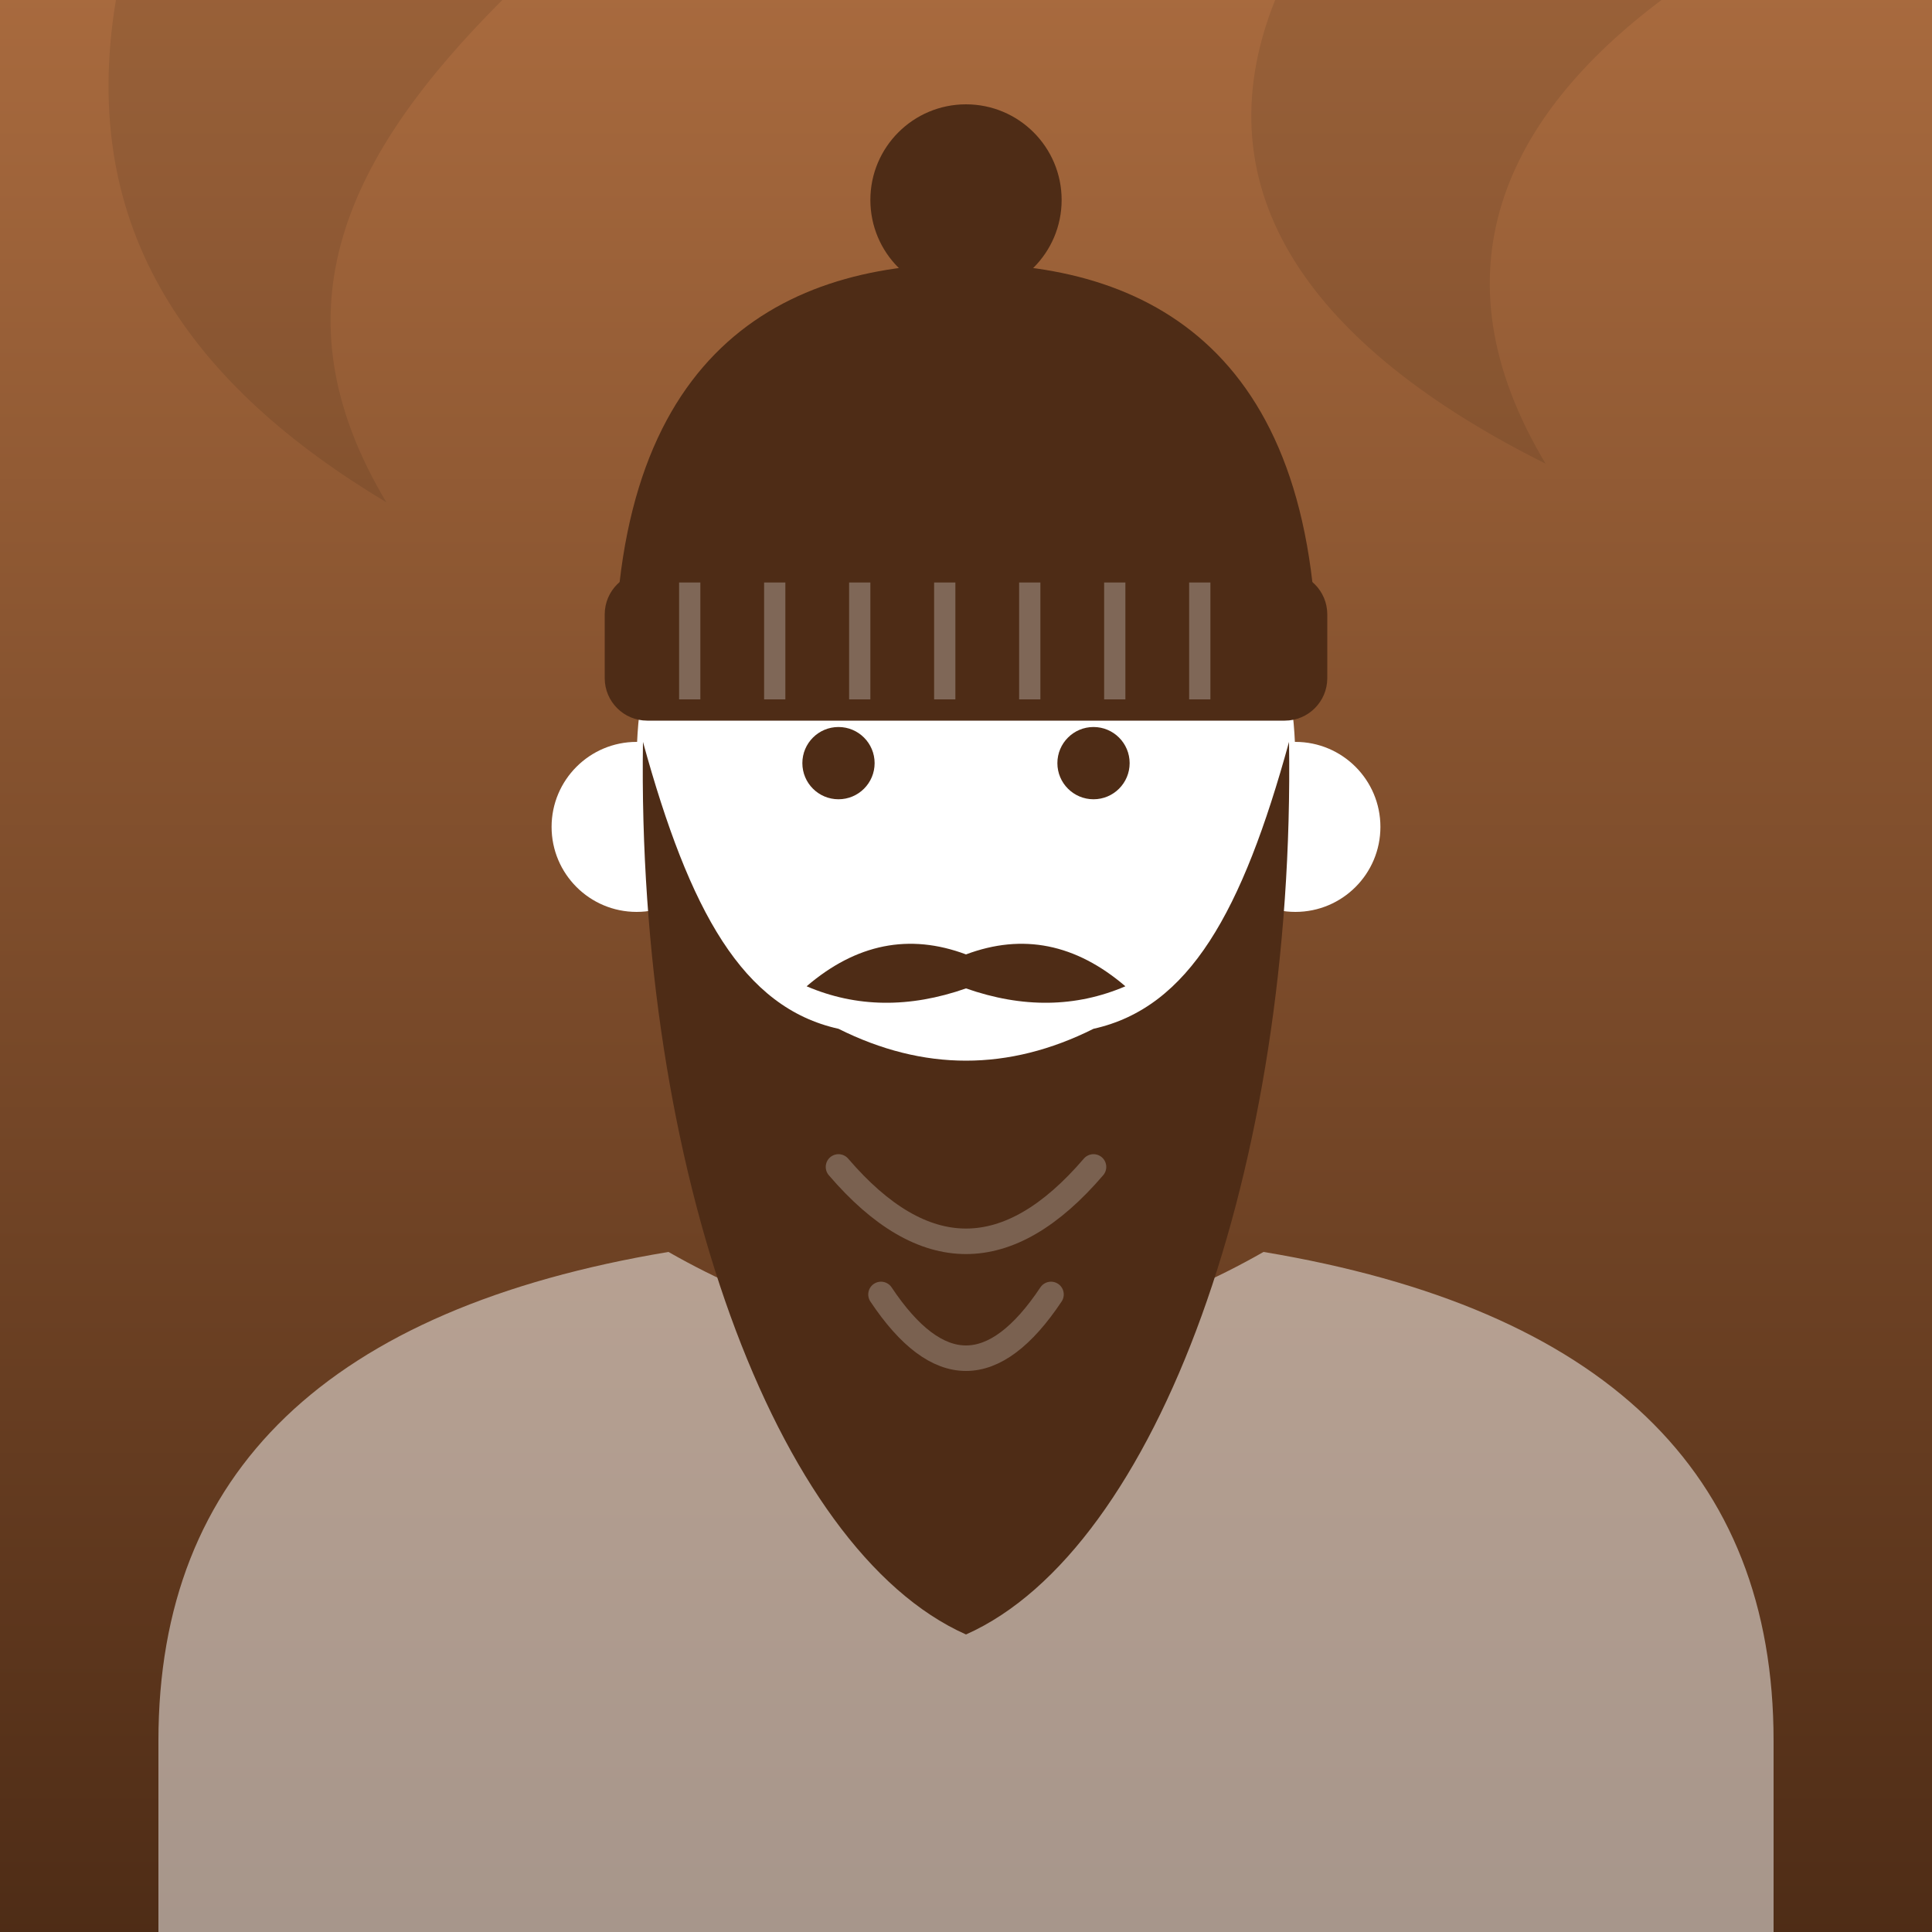
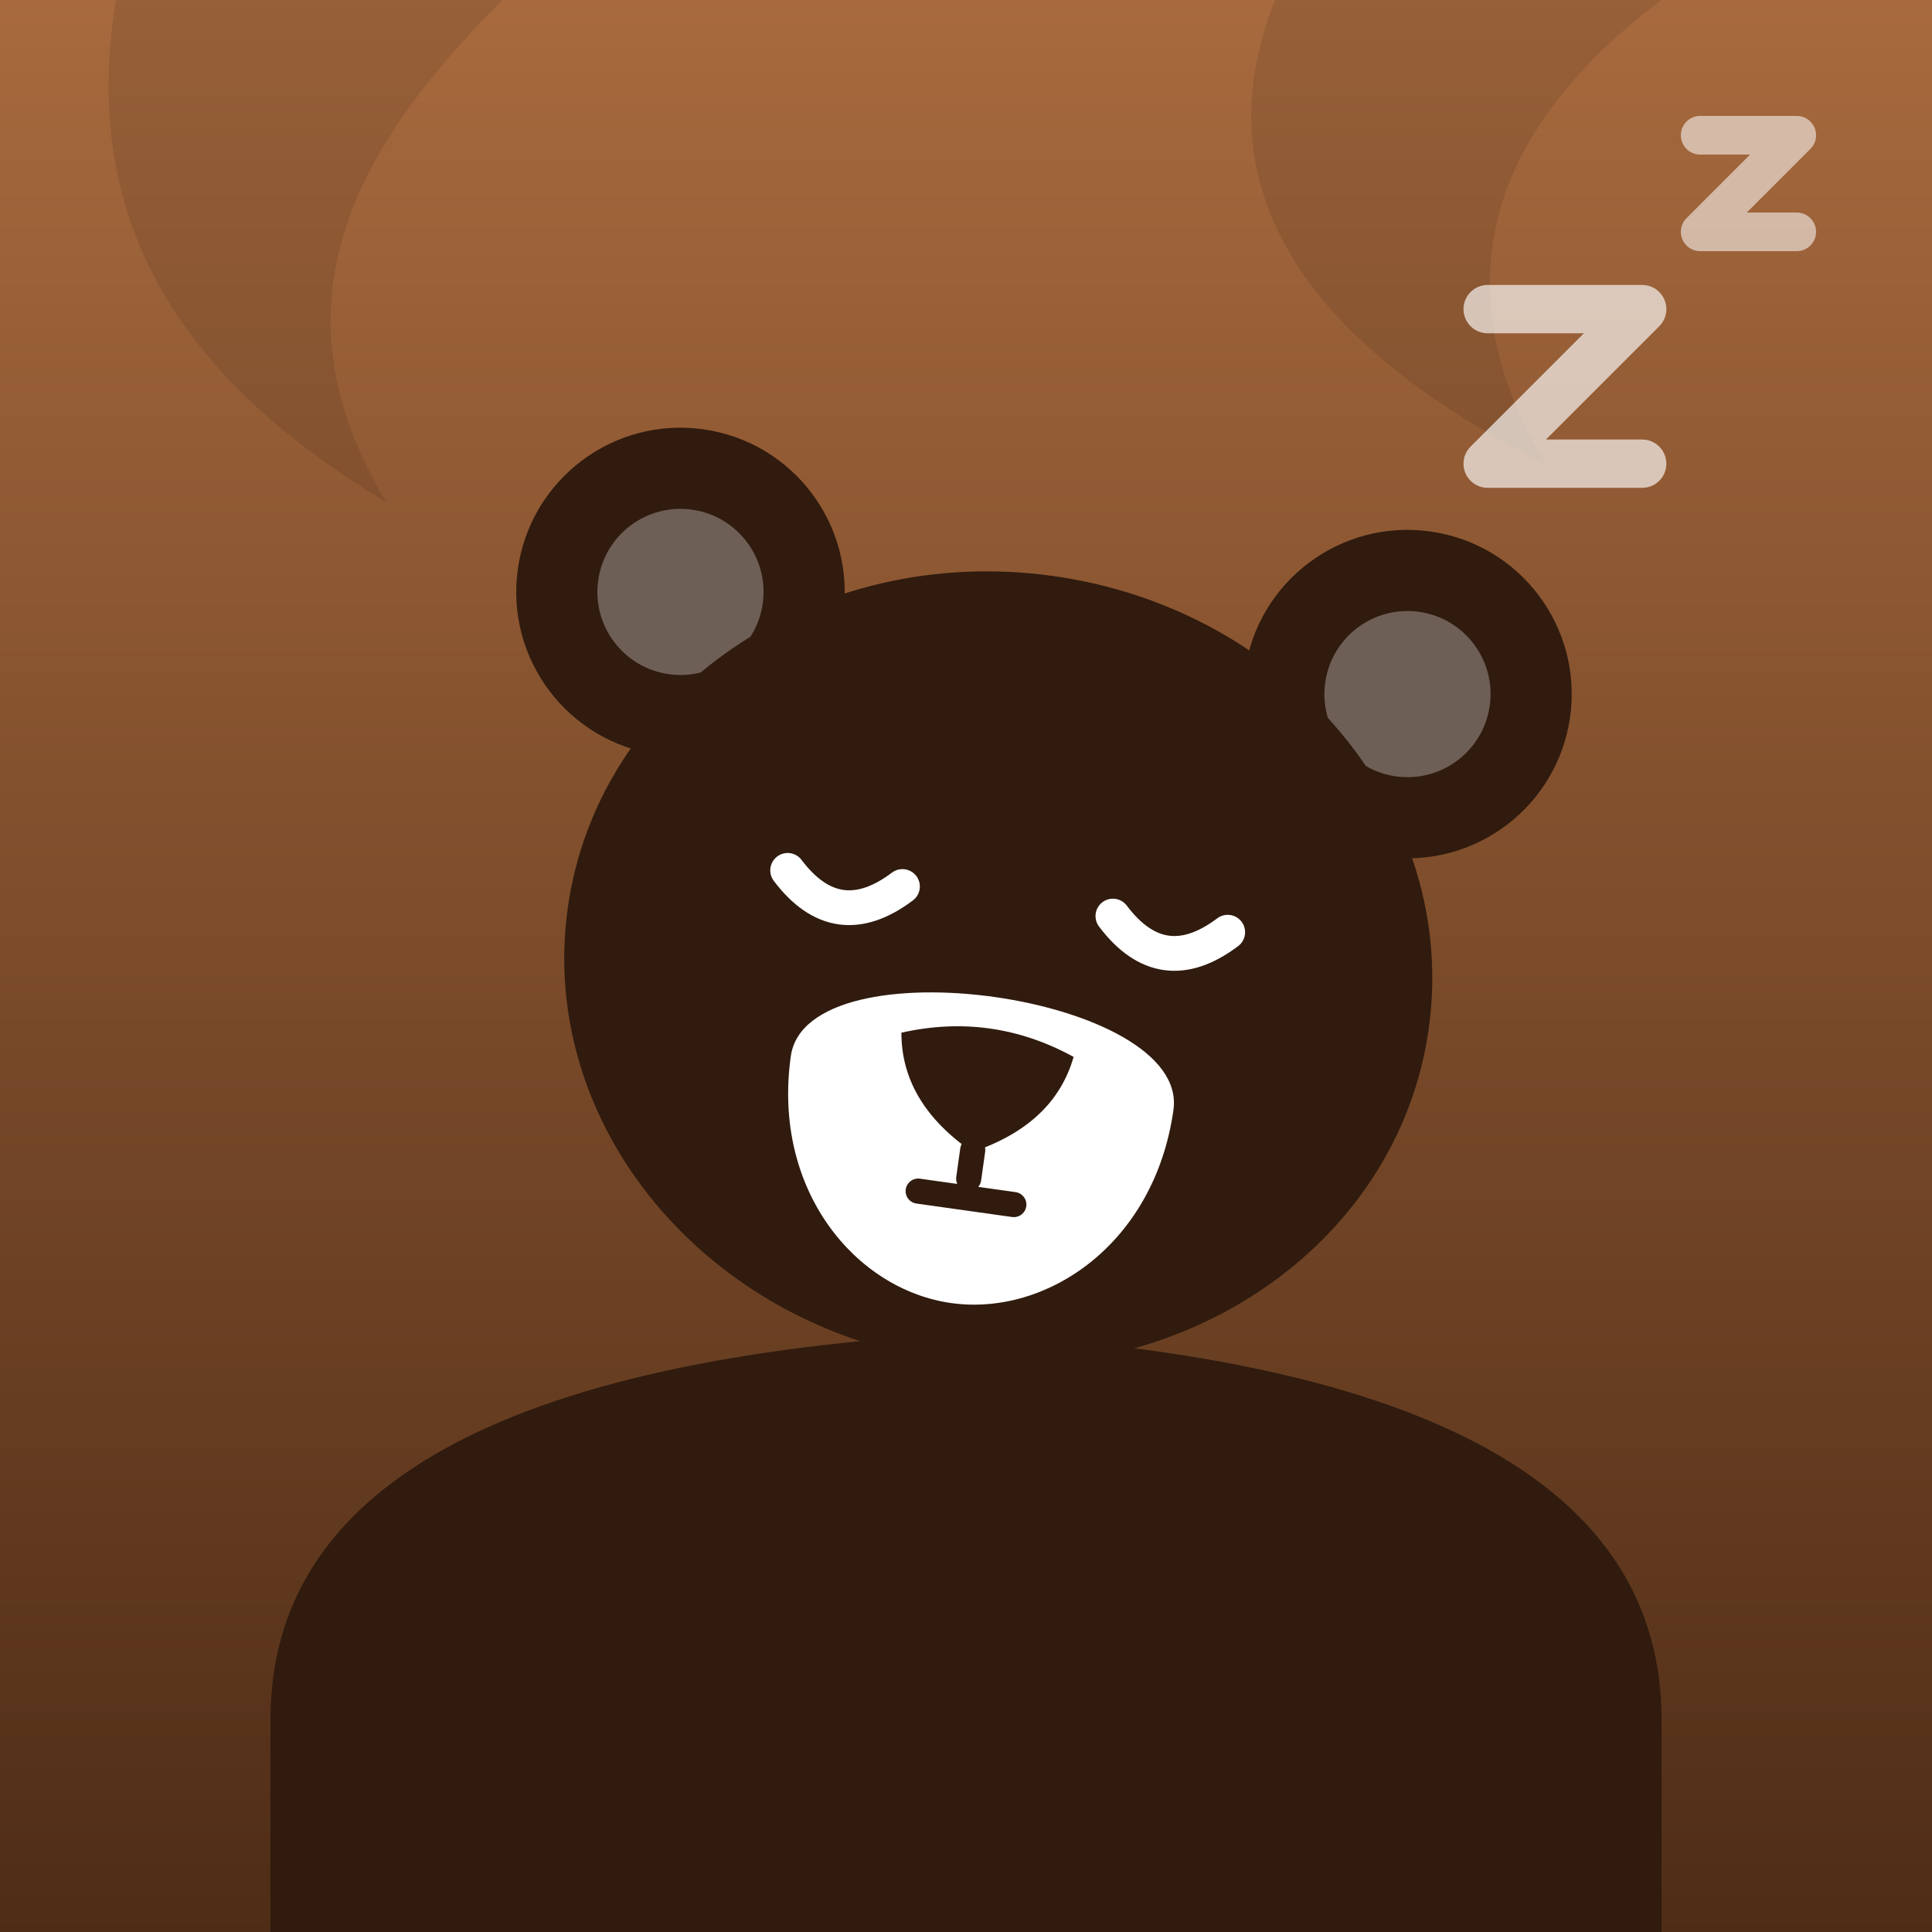
<svg xmlns="http://www.w3.org/2000/svg" width="512" height="512" viewBox="0 0 100 100">
  <defs>
    <linearGradient id="av-urso-bg" x1="0" y1="0" x2="0" y2="1">
      <stop offset="0" stop-color="#A86A3E" />
      <stop offset="1" stop-color="#4E2C16" />
    </linearGradient>
    <clipPath id="av-urso-card">
      <rect width="100" height="100" />
    </clipPath>
  </defs>
  <g clip-path="url(#av-urso-card)">
    <rect width="100" height="100" fill="url(#av-urso-bg)" />
-     <path d="M6 0 C4 12 10 20 20 26 C14 16 18 8 26 0 Z M66 0 C62 10 68 18 80 24 C74 14 78 6 86 0 Z" fill="#000" fill-opacity=".09" />
-     <g transform="translate(50 100) scale(1.1) translate(-50 -100)">
-       <path d="M12 100 V91 Q12 72 36 68 Q50 76 64 68 Q88 72 88 91 V100 Z" fill="#FFFFFF" fill-opacity=".5" />
-       <path d="M40 69 Q50 79 60 69" fill="none" stroke="#4E2C16" stroke-width="2" stroke-opacity=".35" stroke-linecap="round" stroke-linejoin="round" />
-       <rect x="43" y="56" width="14" height="15" rx="4" fill="#FFFFFF" />
-       <path d="M43 60 Q50 67 57 60 V65.5 Q50 70 43 65.5 Z" fill="#4E2C16" fill-opacity=".22" />
-       <circle cx="34.5" cy="48" r="4" fill="#FFFFFF" />
-       <circle cx="65.5" cy="48" r="4" fill="#FFFFFF" />
-       <ellipse cx="50" cy="45" rx="15.5" ry="18" fill="#FFFFFF" />
-       <path d="M34.8 44 C34.5 64 41 82 50 86 C59 82 65.5 64 65.2 44 C63 52 60.5 56.5 56 57.5 Q50 60.5 44 57.5 C39.5 56.5 37 52 34.8 44 Z" fill="#4E2C16" />
-       <path d="M42.5 55.5 Q46 52.5 50 54 Q54 52.5 57.5 55.5 Q54 57 50 55.6 Q46 57 42.5 55.5 Z" fill="#4E2C16" />
-       <path d="M46 70 Q50 76 54 70 M44 64 Q50 71 56 64" fill="none" stroke="#FFFFFF" stroke-width="1.2" stroke-opacity=".25" stroke-linecap="round" stroke-linejoin="round" />
-       <circle cx="44" cy="45" r="1.7" fill="#4E2C16" />
-       <circle cx="56" cy="45" r="1.7" fill="#4E2C16" />
-       <circle cx="50" cy="18.5" r="4.5" fill="#4E2C16" />
-       <path d="M33.5 42 C33 26 41 21.5 50 21.5 C59 21.5 67 26 66.5 42 Z" fill="#4E2C16" />
-       <rect x="33" y="36" width="34" height="7" rx="2" fill="#4E2C16" />
-       <line x1="37" y1="36.5" x2="37" y2="42" stroke="#FFFFFF" stroke-opacity=".28" stroke-width="1" />
-       <line x1="41" y1="36.5" x2="41" y2="42" stroke="#FFFFFF" stroke-opacity=".28" stroke-width="1" />
-       <line x1="45" y1="36.5" x2="45" y2="42" stroke="#FFFFFF" stroke-opacity=".28" stroke-width="1" />
-       <line x1="49" y1="36.5" x2="49" y2="42" stroke="#FFFFFF" stroke-opacity=".28" stroke-width="1" />
-       <line x1="53" y1="36.5" x2="53" y2="42" stroke="#FFFFFF" stroke-opacity=".28" stroke-width="1" />
-       <line x1="57" y1="36.5" x2="57" y2="42" stroke="#FFFFFF" stroke-opacity=".28" stroke-width="1" />
-       <line x1="61" y1="36.5" x2="61" y2="42" stroke="#FFFFFF" stroke-opacity=".28" stroke-width="1" />
+     <path d="M6 0 C4 12 10 20 20 26 C14 16 18 8 26 0 Z M66 0 C62 10 68 18 80 24 C74 14 78 6 86 0 Z" fill="#000" fill-opacity=".1" />
+     <path d="M14 100 V89 Q14 71 50 69 Q86 71 86 89 V100 Z" fill="#301B0E" />
+     <g transform="rotate(8 50 62)">
+       <circle cx="31.0" cy="33" r="8.5" fill="#301B0E" />
+       <circle cx="69.0" cy="33" r="8.5" fill="#301B0E" />
+       <circle cx="31.0" cy="33" r="4.3" fill="#FFFFFF" fill-opacity=".3" />
+       <circle cx="69.0" cy="33" r="4.3" fill="#FFFFFF" fill-opacity=".3" />
+       <ellipse cx="50" cy="50" rx="22.5" ry="20.5" fill="#301B0E" />
+       <path d="M38.5 46.5 Q41.5 49.5 44.5 46.5" fill="none" stroke="#FFFFFF" stroke-width="1.8" stroke-linecap="round" stroke-linejoin="round" />
+       <path d="M55.5 46.5 Q58.5 49.5 61.5 46.5" fill="none" stroke="#FFFFFF" stroke-width="1.8" stroke-linecap="round" stroke-linejoin="round" />
+       <path d="M40 56 C40 50 60 50 60 56 C60 63 55 67.5 50 67.5 C45 67.5 40 63 40 56 Z" fill="#FFFFFF" />
+       <path d="M45.5 54 Q50 52.3 54.5 54 Q54 57.6 50 59.6 Q46 57.6 45.5 54 Z" fill="#301B0E" />
+       <path d="M50 59.5 V61 M47.5 62 H52.5" fill="none" stroke="#301B0E" stroke-width="1.3" stroke-linecap="round" stroke-linejoin="round" />
    </g>
+     <path d="M77 16 H85 L77 24 H85" fill="none" stroke="#FFFFFF" stroke-width="2.5" stroke-opacity=".65" stroke-linecap="round" stroke-linejoin="round" />
+     <path d="M88 7 H93 L88 12 H93" fill="none" stroke="#FFFFFF" stroke-width="2" stroke-opacity=".55" stroke-linecap="round" stroke-linejoin="round" />
  </g>
</svg>
